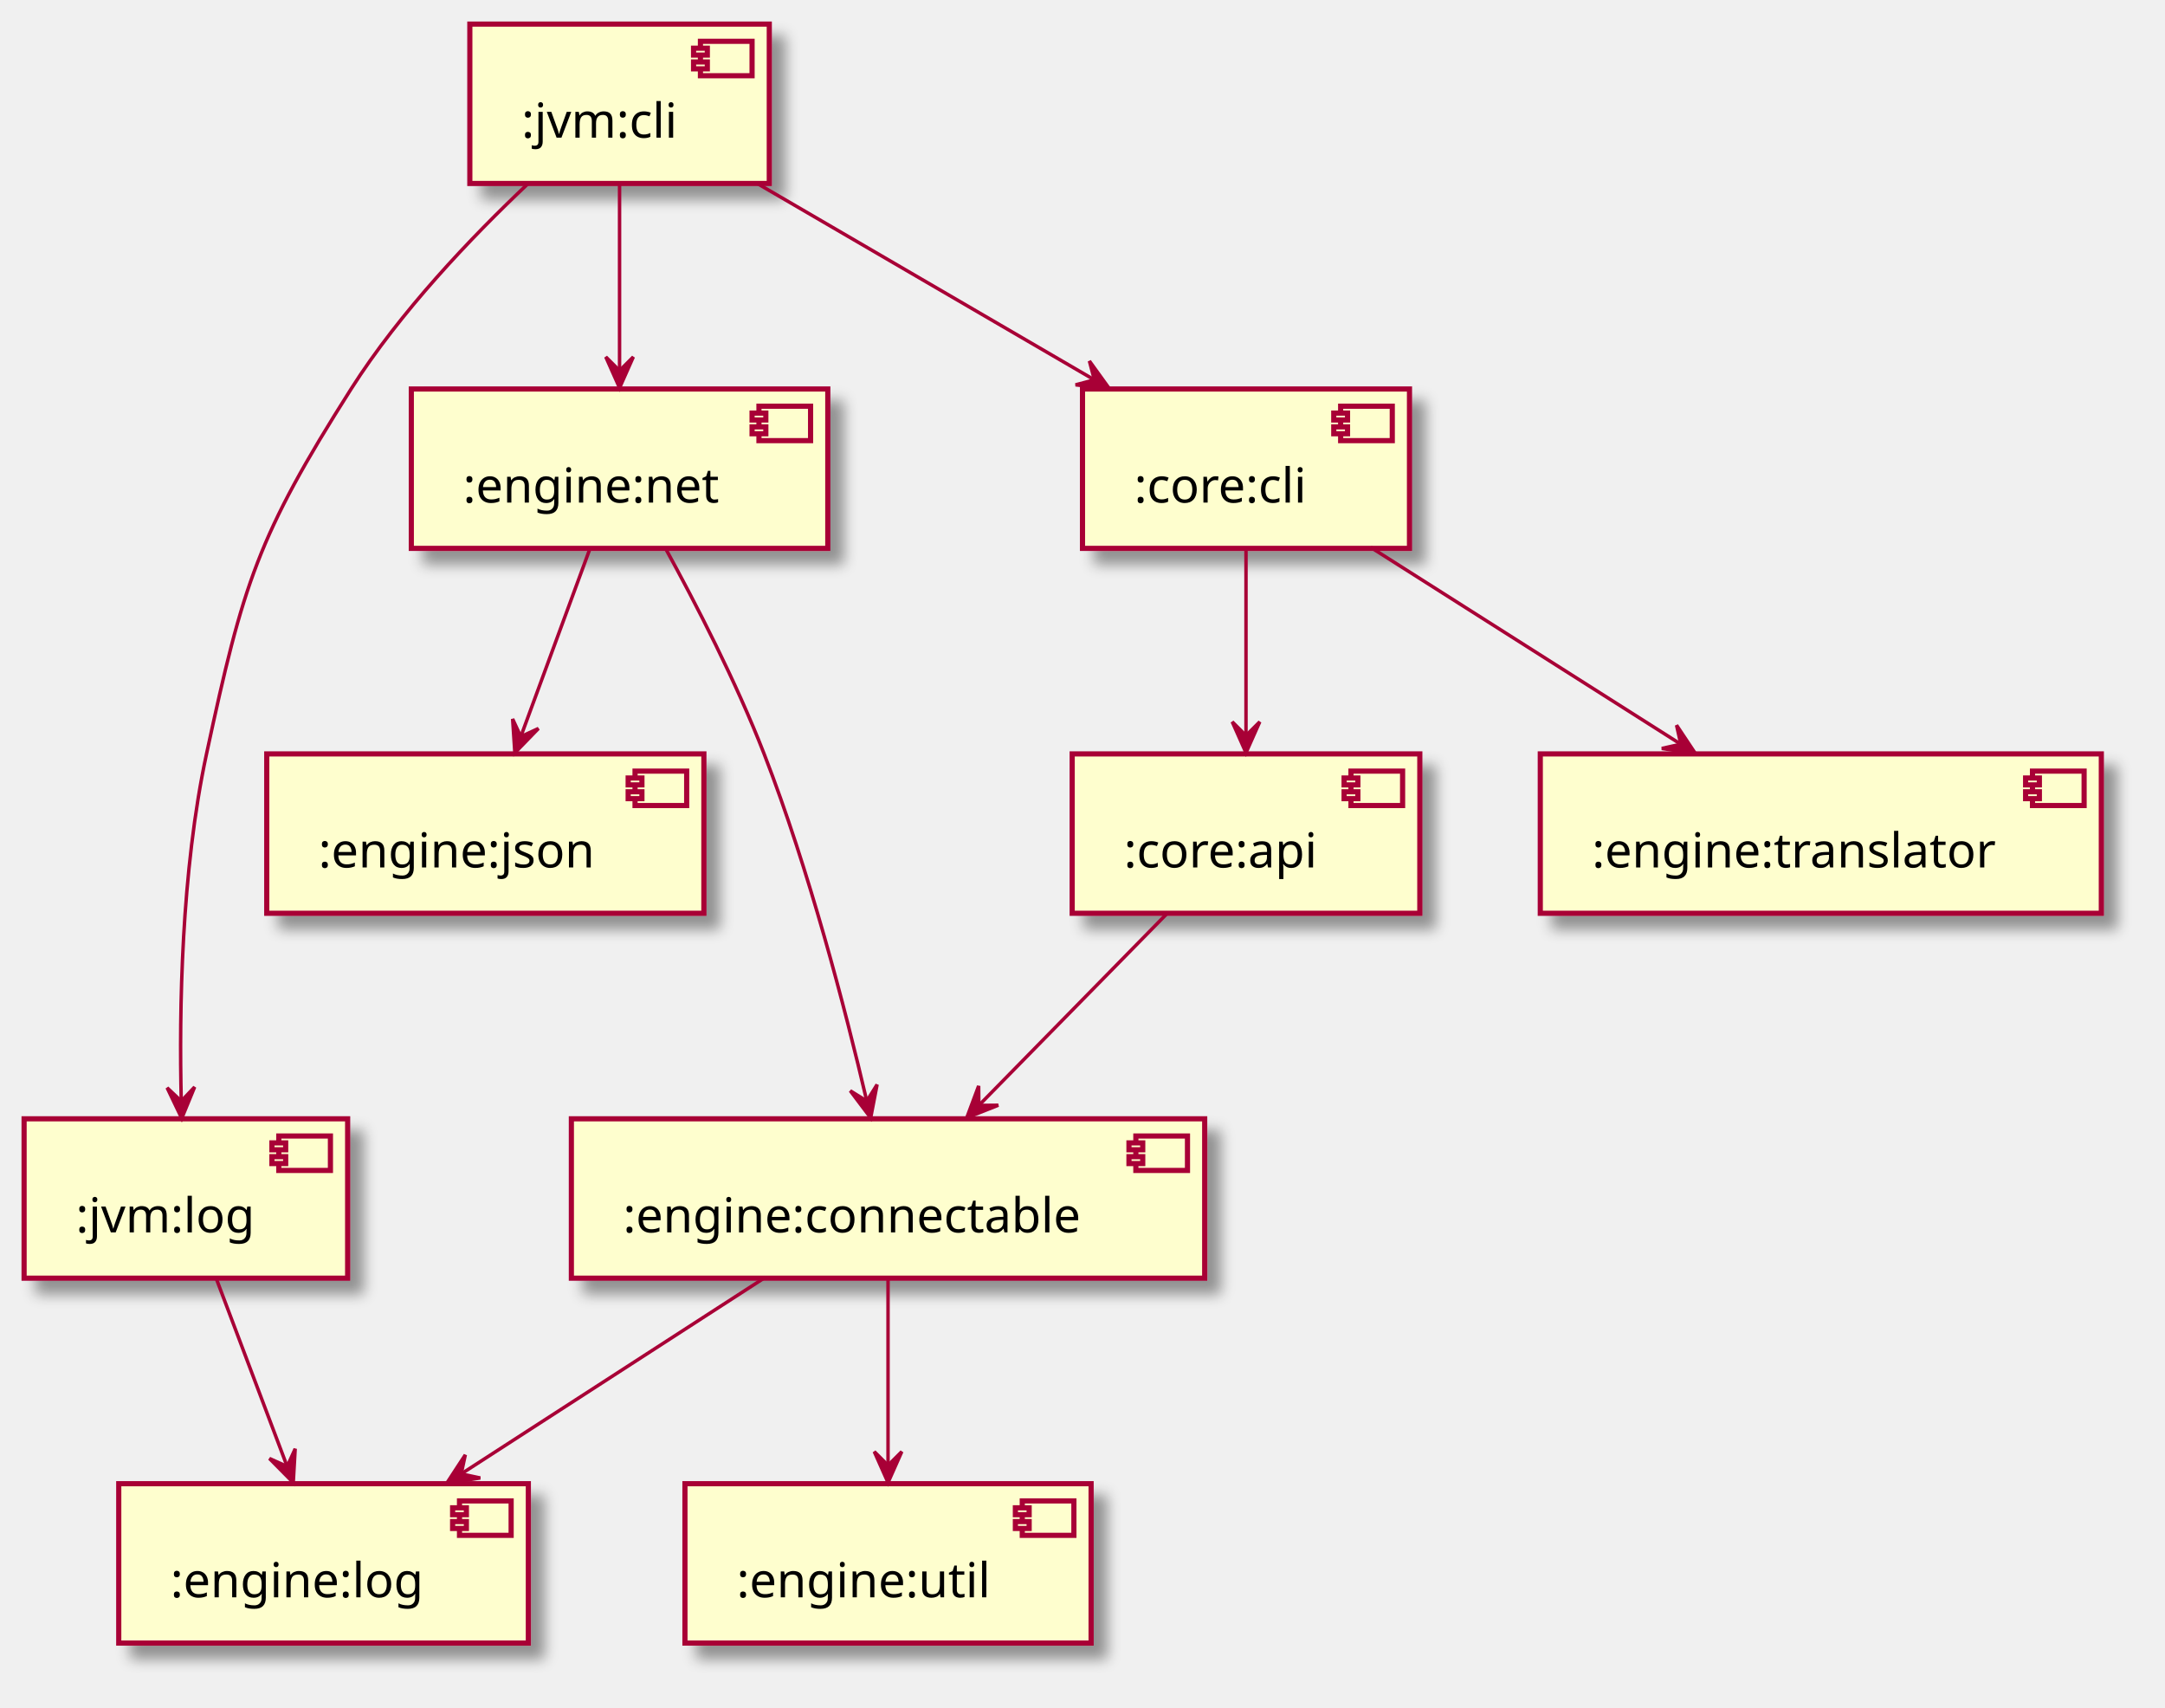
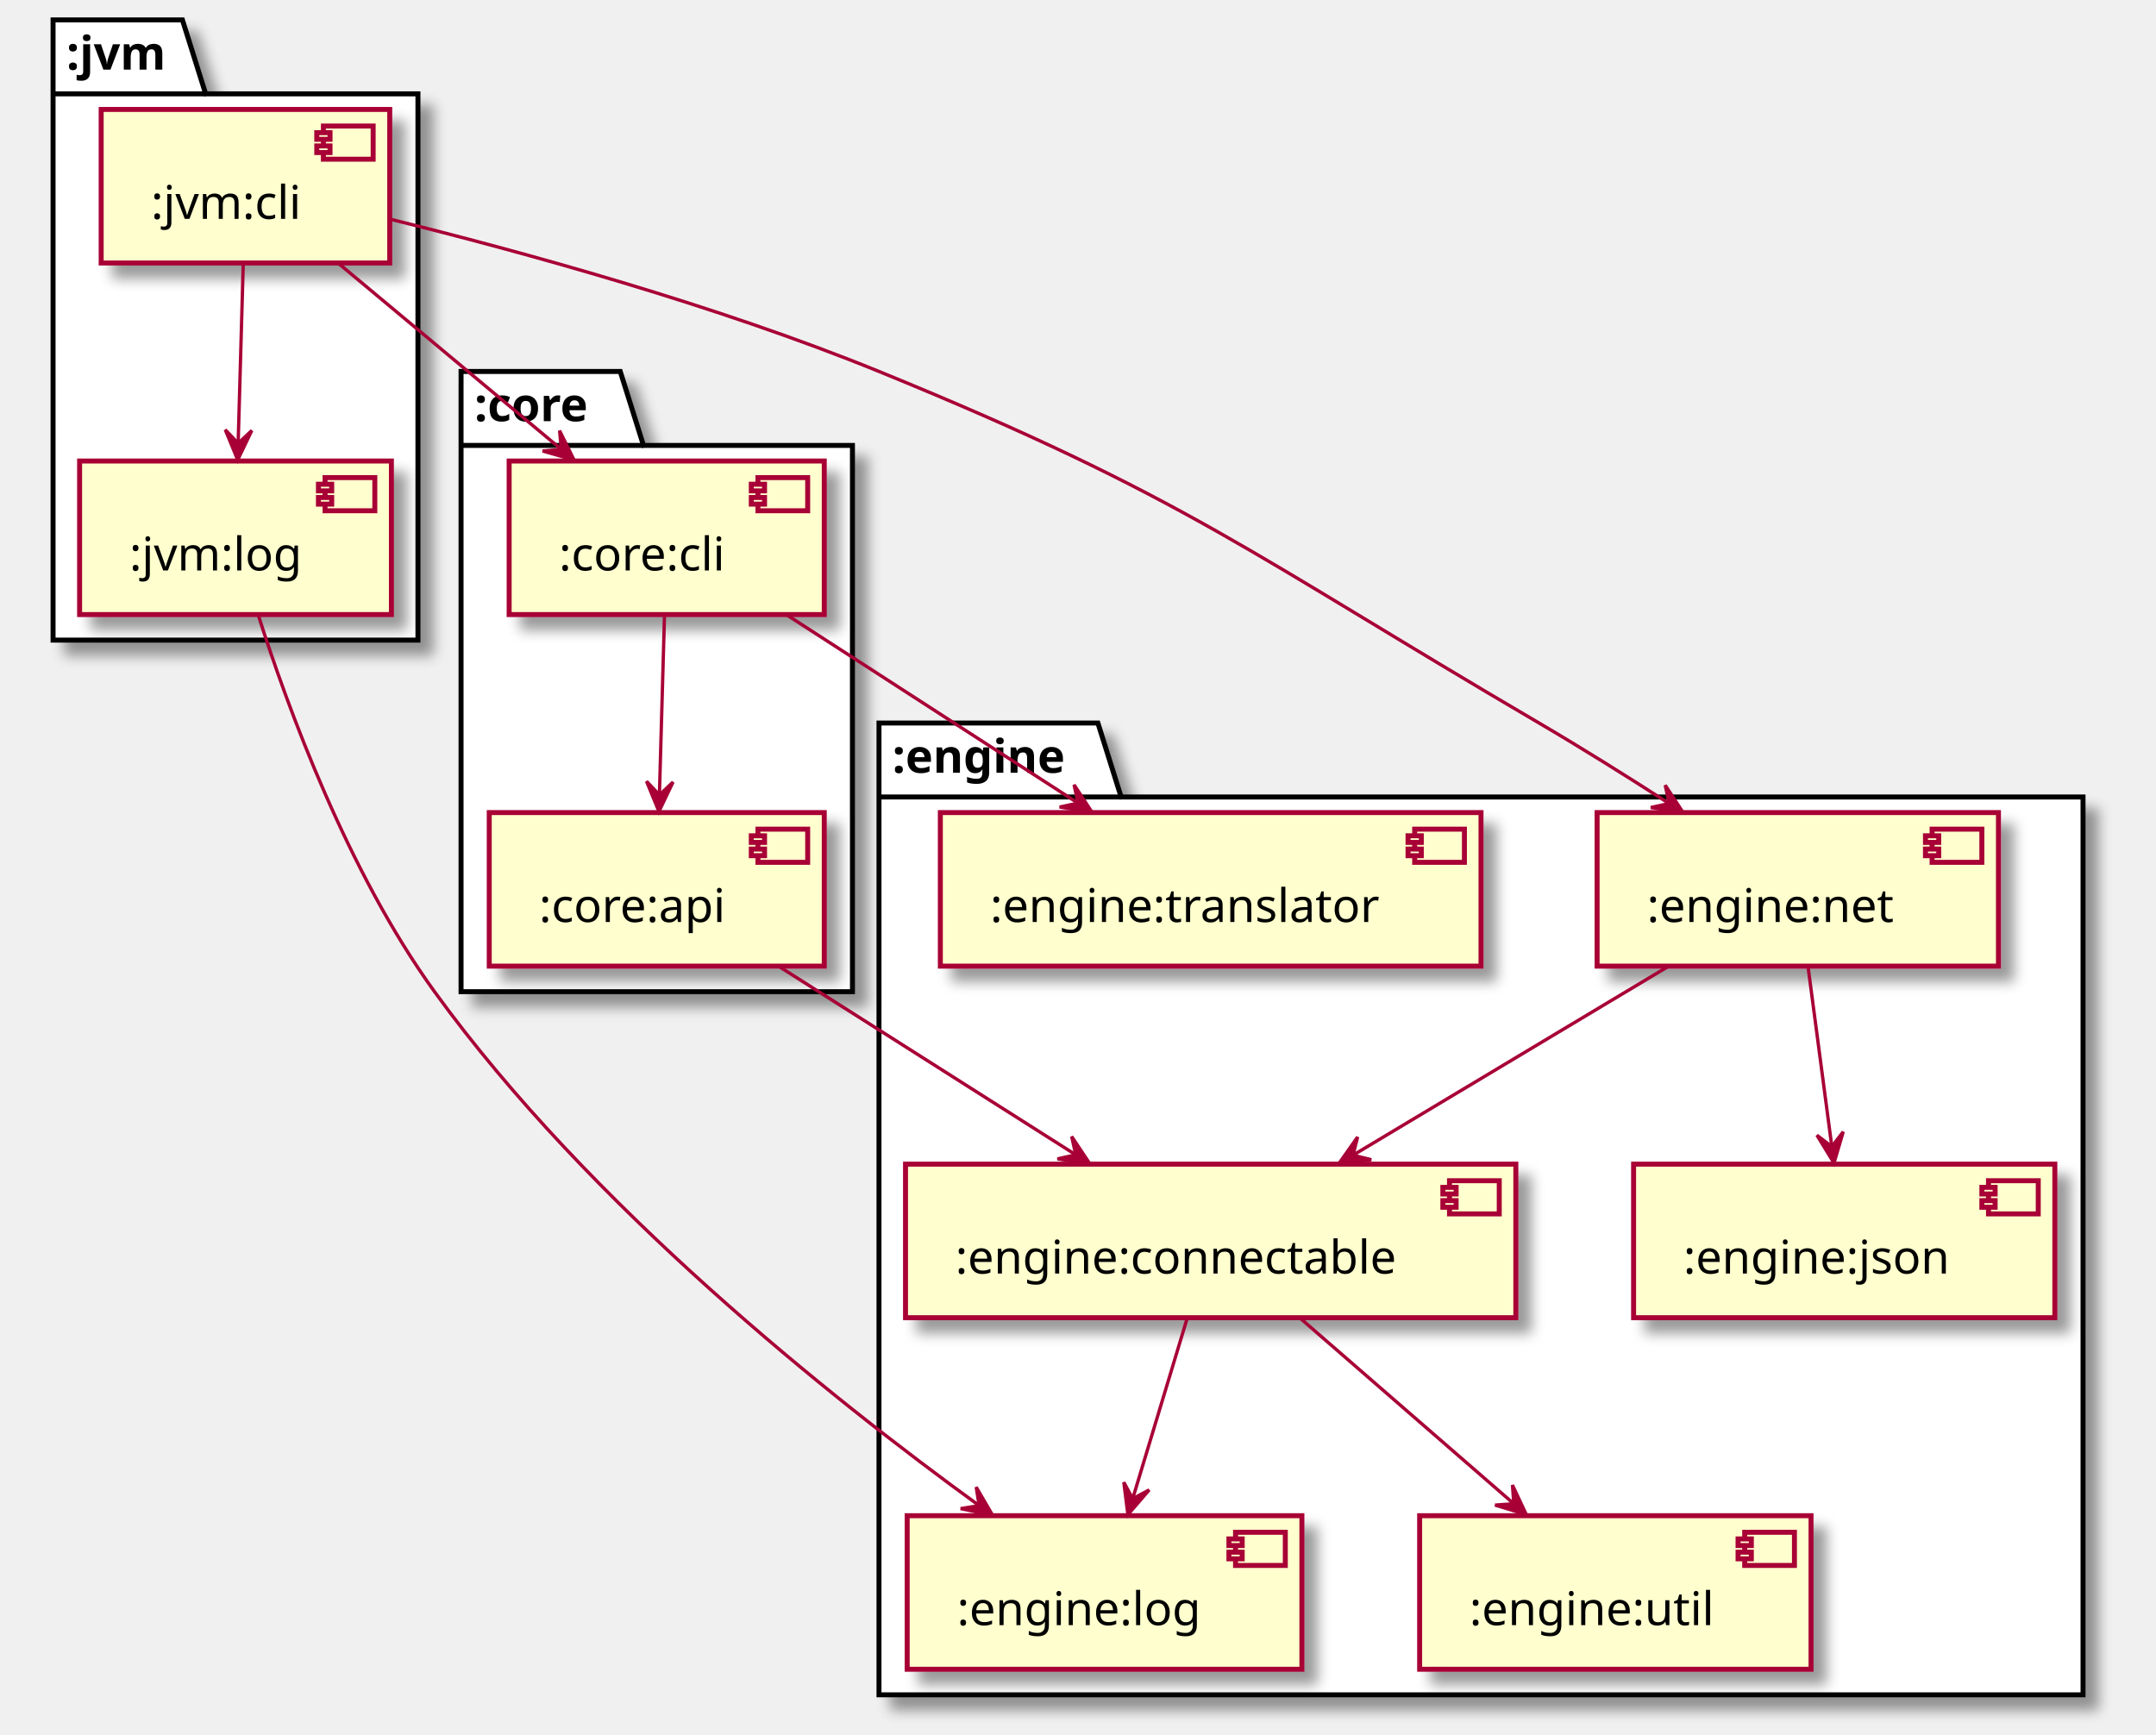
- <svg xmlns="http://www.w3.org/2000/svg" contentScriptType="application/ecmascript" contentStyleType="text/css" height="496px" preserveAspectRatio="none" style="width:629px;height:496px;" version="1.1" viewBox="0 0 629 496" width="629px" zoomAndPan="magnify">
+ <svg xmlns="http://www.w3.org/2000/svg" contentScriptType="application/ecmascript" contentStyleType="text/css" height="523px" preserveAspectRatio="none" style="width:650px;height:523px;" version="1.1" viewBox="0 0 650 523" width="650px" zoomAndPan="magnify">
  <defs>
-     <filter height="300%" id="fgeeq1yn0yf42" width="300%" x="-1" y="-1">
+     <filter height="300%" id="f1pam4qcem82yl" width="300%" x="-1" y="-1">
      <feGaussianBlur result="blurOut" stdDeviation="2.0" />
      <feColorMatrix in="blurOut" result="blurOut2" type="matrix" values="0 0 0 0 0 0 0 0 0 0 0 0 0 0 0 0 0 0 .4 0" />
      <feOffset dx="4.0" dy="4.0" in="blurOut2" result="blurOut3" />
      <feBlend in="SourceGraphic" in2="blurOut3" mode="normal" />
    </filter>
  </defs>
  <g>
-     <rect fill="#FEFECE" filter="url(#fgeeq1yn0yf42)" height="46.297" style="stroke: #A80036; stroke-width: 1.5;" width="121" x="119.5" y="113" />
-     <rect fill="#FEFECE" height="10" style="stroke: #A80036; stroke-width: 1.5;" width="15" x="220.5" y="118" />
-     <rect fill="#FEFECE" height="2" style="stroke: #A80036; stroke-width: 1.5;" width="4" x="218.5" y="120" />
-     <rect fill="#FEFECE" height="2" style="stroke: #A80036; stroke-width: 1.5;" width="4" x="218.5" y="124" />
-     <text fill="#000000" font-family="sans-serif" font-size="14" lengthAdjust="spacingAndGlyphs" textLength="81" x="134.5" y="145.995">:engine:net</text>
-     <rect fill="#FEFECE" filter="url(#fgeeq1yn0yf42)" height="46.297" style="stroke: #A80036; stroke-width: 1.5;" width="184" x="166" y="325" />
-     <rect fill="#FEFECE" height="10" style="stroke: #A80036; stroke-width: 1.5;" width="15" x="330" y="330" />
-     <rect fill="#FEFECE" height="2" style="stroke: #A80036; stroke-width: 1.5;" width="4" x="328" y="332" />
-     <rect fill="#FEFECE" height="2" style="stroke: #A80036; stroke-width: 1.5;" width="4" x="328" y="336" />
-     <text fill="#000000" font-family="sans-serif" font-size="14" lengthAdjust="spacingAndGlyphs" textLength="144" x="181" y="357.995">:engine:connectable</text>
-     <rect fill="#FEFECE" filter="url(#fgeeq1yn0yf42)" height="46.297" style="stroke: #A80036; stroke-width: 1.5;" width="127" x="77.5" y="219" />
-     <rect fill="#FEFECE" height="10" style="stroke: #A80036; stroke-width: 1.5;" width="15" x="184.5" y="224" />
-     <rect fill="#FEFECE" height="2" style="stroke: #A80036; stroke-width: 1.5;" width="4" x="182.5" y="226" />
-     <rect fill="#FEFECE" height="2" style="stroke: #A80036; stroke-width: 1.5;" width="4" x="182.5" y="230" />
-     <text fill="#000000" font-family="sans-serif" font-size="14" lengthAdjust="spacingAndGlyphs" textLength="87" x="92.5" y="251.995">:engine:json</text>
-     <rect fill="#FEFECE" filter="url(#fgeeq1yn0yf42)" height="46.297" style="stroke: #A80036; stroke-width: 1.5;" width="94" x="7" y="325" />
-     <rect fill="#FEFECE" height="10" style="stroke: #A80036; stroke-width: 1.5;" width="15" x="81" y="330" />
-     <rect fill="#FEFECE" height="2" style="stroke: #A80036; stroke-width: 1.5;" width="4" x="79" y="332" />
-     <rect fill="#FEFECE" height="2" style="stroke: #A80036; stroke-width: 1.5;" width="4" x="79" y="336" />
-     <text fill="#000000" font-family="sans-serif" font-size="14" lengthAdjust="spacingAndGlyphs" textLength="54" x="22" y="357.995">:jvm:log</text>
-     <rect fill="#FEFECE" filter="url(#fgeeq1yn0yf42)" height="46.297" style="stroke: #A80036; stroke-width: 1.5;" width="119" x="34.5" y="431" />
-     <rect fill="#FEFECE" height="10" style="stroke: #A80036; stroke-width: 1.5;" width="15" x="133.5" y="436" />
-     <rect fill="#FEFECE" height="2" style="stroke: #A80036; stroke-width: 1.5;" width="4" x="131.5" y="438" />
-     <rect fill="#FEFECE" height="2" style="stroke: #A80036; stroke-width: 1.5;" width="4" x="131.5" y="442" />
-     <text fill="#000000" font-family="sans-serif" font-size="14" lengthAdjust="spacingAndGlyphs" textLength="79" x="49.5" y="463.995">:engine:log</text>
-     <rect fill="#FEFECE" filter="url(#fgeeq1yn0yf42)" height="46.297" style="stroke: #A80036; stroke-width: 1.5;" width="95" x="314.5" y="113" />
-     <rect fill="#FEFECE" height="10" style="stroke: #A80036; stroke-width: 1.5;" width="15" x="389.5" y="118" />
-     <rect fill="#FEFECE" height="2" style="stroke: #A80036; stroke-width: 1.5;" width="4" x="387.5" y="120" />
-     <rect fill="#FEFECE" height="2" style="stroke: #A80036; stroke-width: 1.5;" width="4" x="387.5" y="124" />
-     <text fill="#000000" font-family="sans-serif" font-size="14" lengthAdjust="spacingAndGlyphs" textLength="55" x="329.5" y="145.995">:core:cli</text>
-     <rect fill="#FEFECE" filter="url(#fgeeq1yn0yf42)" height="46.297" style="stroke: #A80036; stroke-width: 1.5;" width="163" x="447.5" y="219" />
-     <rect fill="#FEFECE" height="10" style="stroke: #A80036; stroke-width: 1.5;" width="15" x="590.5" y="224" />
-     <rect fill="#FEFECE" height="2" style="stroke: #A80036; stroke-width: 1.5;" width="4" x="588.5" y="226" />
-     <rect fill="#FEFECE" height="2" style="stroke: #A80036; stroke-width: 1.5;" width="4" x="588.5" y="230" />
-     <text fill="#000000" font-family="sans-serif" font-size="14" lengthAdjust="spacingAndGlyphs" textLength="123" x="462.5" y="251.995">:engine:translator</text>
-     <rect fill="#FEFECE" filter="url(#fgeeq1yn0yf42)" height="46.297" style="stroke: #A80036; stroke-width: 1.5;" width="101" x="311.5" y="219" />
-     <rect fill="#FEFECE" height="10" style="stroke: #A80036; stroke-width: 1.5;" width="15" x="392.5" y="224" />
-     <rect fill="#FEFECE" height="2" style="stroke: #A80036; stroke-width: 1.5;" width="4" x="390.5" y="226" />
-     <rect fill="#FEFECE" height="2" style="stroke: #A80036; stroke-width: 1.5;" width="4" x="390.5" y="230" />
-     <text fill="#000000" font-family="sans-serif" font-size="14" lengthAdjust="spacingAndGlyphs" textLength="61" x="326.5" y="251.995">:core:api</text>
-     <rect fill="#FEFECE" filter="url(#fgeeq1yn0yf42)" height="46.297" style="stroke: #A80036; stroke-width: 1.5;" width="118" x="199" y="431" />
-     <rect fill="#FEFECE" height="10" style="stroke: #A80036; stroke-width: 1.5;" width="15" x="297" y="436" />
-     <rect fill="#FEFECE" height="2" style="stroke: #A80036; stroke-width: 1.5;" width="4" x="295" y="438" />
-     <rect fill="#FEFECE" height="2" style="stroke: #A80036; stroke-width: 1.5;" width="4" x="295" y="442" />
-     <text fill="#000000" font-family="sans-serif" font-size="14" lengthAdjust="spacingAndGlyphs" textLength="78" x="214" y="463.995">:engine:util</text>
-     <rect fill="#FEFECE" filter="url(#fgeeq1yn0yf42)" height="46.297" style="stroke: #A80036; stroke-width: 1.5;" width="87" x="136.5" y="7" />
-     <rect fill="#FEFECE" height="10" style="stroke: #A80036; stroke-width: 1.5;" width="15" x="203.5" y="12" />
-     <rect fill="#FEFECE" height="2" style="stroke: #A80036; stroke-width: 1.5;" width="4" x="201.5" y="14" />
-     <rect fill="#FEFECE" height="2" style="stroke: #A80036; stroke-width: 1.5;" width="4" x="201.5" y="18" />
-     <text fill="#000000" font-family="sans-serif" font-size="14" lengthAdjust="spacingAndGlyphs" textLength="47" x="151.5" y="39.995">:jvm:cli</text>
-     <path d="M193.209,159.05 C202.192,175.402 213.876,198.074 222,219 C235.095,252.733 245.573,293.125 251.776,319.614 " fill="none" id=":engine:net-&gt;:engine:connectable" style="stroke: #A80036; stroke-width: 1.0;" />
-     <polygon fill="#A80036" points="252.959,324.72,254.825,315.05,251.831,319.849,247.031,316.856,252.959,324.72" style="stroke: #A80036; stroke-width: 1.0;" />
-     <path d="M171.538,159 C165.599,175.141 157.624,196.816 151.313,213.969 " fill="none" id=":engine:net-&gt;:engine:json" style="stroke: #A80036; stroke-width: 1.0;" />
-     <polygon fill="#A80036" points="149.581,218.678,156.442,211.613,151.307,213.986,148.934,208.851,149.581,218.678" style="stroke: #A80036; stroke-width: 1.0;" />
-     <path d="M62.679,371 C68.77,387.141 76.95,408.816 83.422,425.969 " fill="none" id=":jvm:log-&gt;:engine:log" style="stroke: #A80036; stroke-width: 1.0;" />
-     <polygon fill="#A80036" points="85.199,430.678,85.764,420.846,83.434,426,78.279,423.67,85.199,430.678" style="stroke: #A80036; stroke-width: 1.0;" />
-     <path d="M398.236,159 C424.735,175.82 460.701,198.649 488.207,216.107 " fill="none" id=":core:cli-&gt;:engine:translator" style="stroke: #A80036; stroke-width: 1.0;" />
-     <polygon fill="#A80036" points="492.546,218.862,487.091,210.662,488.325,216.182,482.804,217.416,492.546,218.862" style="stroke: #A80036; stroke-width: 1.0;" />
-     <path d="M362,159 C362,175.003 362,196.446 362,213.528 " fill="none" id=":core:cli-&gt;:core:api" style="stroke: #A80036; stroke-width: 1.0;" />
-     <polygon fill="#A80036" points="362,218.678,366,209.678,362,213.678,358,209.678,362,218.678" style="stroke: #A80036; stroke-width: 1.0;" />
-     <path d="M258,371 C258,387.003 258,408.446 258,425.528 " fill="none" id=":engine:connectable-&gt;:engine:util" style="stroke: #A80036; stroke-width: 1.0;" />
-     <polygon fill="#A80036" points="258,430.678,262,421.678,258,425.678,254,421.678,258,430.678" style="stroke: #A80036; stroke-width: 1.0;" />
-     <path d="M222.414,371 C196.393,387.82 161.072,410.649 134.06,428.108 " fill="none" id=":engine:connectable-&gt;:engine:log" style="stroke: #A80036; stroke-width: 1.0;" />
-     <polygon fill="#A80036" points="129.799,430.862,139.529,429.336,133.998,428.147,135.186,422.617,129.799,430.862" style="stroke: #A80036; stroke-width: 1.0;" />
-     <path d="M339.433,265 C323.327,281.417 301.603,303.559 284.643,320.844 " fill="none" id=":core:api-&gt;:engine:connectable" style="stroke: #A80036; stroke-width: 1.0;" />
-     <polygon fill="#A80036" points="280.882,324.678,290.04,321.056,284.383,321.109,284.329,315.453,280.882,324.678" style="stroke: #A80036; stroke-width: 1.0;" />
-     <path d="M180,53 C180,69.003 180,90.446 180,107.528 " fill="none" id=":jvm:cli-&gt;:engine:net" style="stroke: #A80036; stroke-width: 1.0;" />
-     <polygon fill="#A80036" points="180,112.678,184,103.678,180,107.678,176,103.678,180,112.678" style="stroke: #A80036; stroke-width: 1.0;" />
-     <path d="M153.419,53.344 C136.91,68.94 116.205,90.632 102,113 C74.834,155.777 70.656,169.459 60,219 C52.663,253.111 52.029,293.422 52.66,319.789 " fill="none" id=":jvm:cli-&gt;:jvm:log" style="stroke: #A80036; stroke-width: 1.0;" />
-     <polygon fill="#A80036" points="52.801,324.87,56.549,315.762,52.662,319.872,48.552,315.985,52.801,324.87" style="stroke: #A80036; stroke-width: 1.0;" />
-     <path d="M219.491,53 C248.488,69.889 287.889,92.837 317.913,110.323 " fill="none" id=":jvm:cli-&gt;:core:cli" style="stroke: #A80036; stroke-width: 1.0;" />
-     <polygon fill="#A80036" points="322.272,112.862,316.508,104.876,317.951,110.345,312.482,111.789,322.272,112.862" style="stroke: #A80036; stroke-width: 1.0;" />
+     <polygon fill="#FFFFFF" filter="url(#f1pam4qcem82yl)" points="265,218,331,218,338,240.297,628,240.297,628,511,265,511,265,218" style="stroke: #000000; stroke-width: 1.5;" />
+     <line style="stroke: #000000; stroke-width: 1.5;" x1="265" x2="338" y1="240.297" y2="240.297" />
+     <text fill="#000000" font-family="sans-serif" font-size="14" font-weight="bold" lengthAdjust="spacingAndGlyphs" textLength="60" x="269" y="232.995">:engine</text>
+     <polygon fill="#FFFFFF" filter="url(#f1pam4qcem82yl)" points="16,6,55,6,62,28.297,126,28.297,126,193,16,193,16,6" style="stroke: #000000; stroke-width: 1.5;" />
+     <line style="stroke: #000000; stroke-width: 1.5;" x1="16" x2="62" y1="28.297" y2="28.297" />
+     <text fill="#000000" font-family="sans-serif" font-size="14" font-weight="bold" lengthAdjust="spacingAndGlyphs" textLength="33" x="20" y="20.995">:jvm</text>
+     <polygon fill="#FFFFFF" filter="url(#f1pam4qcem82yl)" points="139,112,187,112,194,134.297,257,134.297,257,299,139,299,139,112" style="stroke: #000000; stroke-width: 1.5;" />
+     <line style="stroke: #000000; stroke-width: 1.5;" x1="139" x2="194" y1="134.297" y2="134.297" />
+     <text fill="#000000" font-family="sans-serif" font-size="14" font-weight="bold" lengthAdjust="spacingAndGlyphs" textLength="42" x="143" y="126.995">:core</text>
+     <rect fill="#FEFECE" filter="url(#f1pam4qcem82yl)" height="46.297" style="stroke: #A80036; stroke-width: 1.5;" width="121" x="481.5" y="245" />
+     <rect fill="#FEFECE" height="10" style="stroke: #A80036; stroke-width: 1.5;" width="15" x="582.5" y="250" />
+     <rect fill="#FEFECE" height="2" style="stroke: #A80036; stroke-width: 1.5;" width="4" x="580.5" y="252" />
+     <rect fill="#FEFECE" height="2" style="stroke: #A80036; stroke-width: 1.5;" width="4" x="580.5" y="256" />
+     <text fill="#000000" font-family="sans-serif" font-size="14" lengthAdjust="spacingAndGlyphs" textLength="81" x="496.5" y="277.995">:engine:net</text>
+     <rect fill="#FEFECE" filter="url(#f1pam4qcem82yl)" height="46.297" style="stroke: #A80036; stroke-width: 1.5;" width="184" x="273" y="351" />
+     <rect fill="#FEFECE" height="10" style="stroke: #A80036; stroke-width: 1.5;" width="15" x="437" y="356" />
+     <rect fill="#FEFECE" height="2" style="stroke: #A80036; stroke-width: 1.5;" width="4" x="435" y="358" />
+     <rect fill="#FEFECE" height="2" style="stroke: #A80036; stroke-width: 1.5;" width="4" x="435" y="362" />
+     <text fill="#000000" font-family="sans-serif" font-size="14" lengthAdjust="spacingAndGlyphs" textLength="144" x="288" y="383.995">:engine:connectable</text>
+     <rect fill="#FEFECE" filter="url(#f1pam4qcem82yl)" height="46.297" style="stroke: #A80036; stroke-width: 1.5;" width="127" x="492.5" y="351" />
+     <rect fill="#FEFECE" height="10" style="stroke: #A80036; stroke-width: 1.5;" width="15" x="599.5" y="356" />
+     <rect fill="#FEFECE" height="2" style="stroke: #A80036; stroke-width: 1.5;" width="4" x="597.5" y="358" />
+     <rect fill="#FEFECE" height="2" style="stroke: #A80036; stroke-width: 1.5;" width="4" x="597.5" y="362" />
+     <text fill="#000000" font-family="sans-serif" font-size="14" lengthAdjust="spacingAndGlyphs" textLength="87" x="507.5" y="383.995">:engine:json</text>
+     <rect fill="#FEFECE" filter="url(#f1pam4qcem82yl)" height="46.297" style="stroke: #A80036; stroke-width: 1.5;" width="118" x="428" y="457" />
+     <rect fill="#FEFECE" height="10" style="stroke: #A80036; stroke-width: 1.5;" width="15" x="526" y="462" />
+     <rect fill="#FEFECE" height="2" style="stroke: #A80036; stroke-width: 1.5;" width="4" x="524" y="464" />
+     <rect fill="#FEFECE" height="2" style="stroke: #A80036; stroke-width: 1.5;" width="4" x="524" y="468" />
+     <text fill="#000000" font-family="sans-serif" font-size="14" lengthAdjust="spacingAndGlyphs" textLength="78" x="443" y="489.995">:engine:util</text>
+     <rect fill="#FEFECE" filter="url(#f1pam4qcem82yl)" height="46.297" style="stroke: #A80036; stroke-width: 1.5;" width="119" x="273.5" y="457" />
+     <rect fill="#FEFECE" height="10" style="stroke: #A80036; stroke-width: 1.5;" width="15" x="372.5" y="462" />
+     <rect fill="#FEFECE" height="2" style="stroke: #A80036; stroke-width: 1.5;" width="4" x="370.5" y="464" />
+     <rect fill="#FEFECE" height="2" style="stroke: #A80036; stroke-width: 1.5;" width="4" x="370.5" y="468" />
+     <text fill="#000000" font-family="sans-serif" font-size="14" lengthAdjust="spacingAndGlyphs" textLength="79" x="288.5" y="489.995">:engine:log</text>
+     <rect fill="#FEFECE" filter="url(#f1pam4qcem82yl)" height="46.297" style="stroke: #A80036; stroke-width: 1.5;" width="163" x="283.5" y="245" />
+     <rect fill="#FEFECE" height="10" style="stroke: #A80036; stroke-width: 1.5;" width="15" x="426.5" y="250" />
+     <rect fill="#FEFECE" height="2" style="stroke: #A80036; stroke-width: 1.5;" width="4" x="424.5" y="252" />
+     <rect fill="#FEFECE" height="2" style="stroke: #A80036; stroke-width: 1.5;" width="4" x="424.5" y="256" />
+     <text fill="#000000" font-family="sans-serif" font-size="14" lengthAdjust="spacingAndGlyphs" textLength="123" x="298.5" y="277.995">:engine:translator</text>
+     <rect fill="#FEFECE" filter="url(#f1pam4qcem82yl)" height="46.297" style="stroke: #A80036; stroke-width: 1.5;" width="94" x="24" y="139" />
+     <rect fill="#FEFECE" height="10" style="stroke: #A80036; stroke-width: 1.5;" width="15" x="98" y="144" />
+     <rect fill="#FEFECE" height="2" style="stroke: #A80036; stroke-width: 1.5;" width="4" x="96" y="146" />
+     <rect fill="#FEFECE" height="2" style="stroke: #A80036; stroke-width: 1.5;" width="4" x="96" y="150" />
+     <text fill="#000000" font-family="sans-serif" font-size="14" lengthAdjust="spacingAndGlyphs" textLength="54" x="39" y="171.995">:jvm:log</text>
+     <rect fill="#FEFECE" filter="url(#f1pam4qcem82yl)" height="46.297" style="stroke: #A80036; stroke-width: 1.5;" width="87" x="30.5" y="33" />
+     <rect fill="#FEFECE" height="10" style="stroke: #A80036; stroke-width: 1.5;" width="15" x="97.5" y="38" />
+     <rect fill="#FEFECE" height="2" style="stroke: #A80036; stroke-width: 1.5;" width="4" x="95.5" y="40" />
+     <rect fill="#FEFECE" height="2" style="stroke: #A80036; stroke-width: 1.5;" width="4" x="95.5" y="44" />
+     <text fill="#000000" font-family="sans-serif" font-size="14" lengthAdjust="spacingAndGlyphs" textLength="47" x="45.5" y="65.995">:jvm:cli</text>
+     <rect fill="#FEFECE" filter="url(#f1pam4qcem82yl)" height="46.297" style="stroke: #A80036; stroke-width: 1.5;" width="95" x="153.5" y="139" />
+     <rect fill="#FEFECE" height="10" style="stroke: #A80036; stroke-width: 1.5;" width="15" x="228.5" y="144" />
+     <rect fill="#FEFECE" height="2" style="stroke: #A80036; stroke-width: 1.5;" width="4" x="226.5" y="146" />
+     <rect fill="#FEFECE" height="2" style="stroke: #A80036; stroke-width: 1.5;" width="4" x="226.5" y="150" />
+     <text fill="#000000" font-family="sans-serif" font-size="14" lengthAdjust="spacingAndGlyphs" textLength="55" x="168.5" y="171.995">:core:cli</text>
+     <rect fill="#FEFECE" filter="url(#f1pam4qcem82yl)" height="46.297" style="stroke: #A80036; stroke-width: 1.5;" width="101" x="147.5" y="245" />
+     <rect fill="#FEFECE" height="10" style="stroke: #A80036; stroke-width: 1.5;" width="15" x="228.5" y="250" />
+     <rect fill="#FEFECE" height="2" style="stroke: #A80036; stroke-width: 1.5;" width="4" x="226.5" y="252" />
+     <rect fill="#FEFECE" height="2" style="stroke: #A80036; stroke-width: 1.5;" width="4" x="226.5" y="256" />
+     <text fill="#000000" font-family="sans-serif" font-size="14" lengthAdjust="spacingAndGlyphs" textLength="61" x="162.5" y="277.995">:core:api</text>
+     <path d="M503.594,291 C475.509,307.82 437.389,330.649 408.236,348.108 " fill="none" id=":engine:net-&gt;:engine:connectable" style="stroke: #A80036; stroke-width: 1.0;" />
+     <polygon fill="#A80036" points="403.637,350.862,413.413,349.669,407.926,348.293,409.303,342.806,403.637,350.862" style="stroke: #A80036; stroke-width: 1.0;" />
+     <path d="M545.038,291 C547.151,307.003 549.983,328.446 552.24,345.528 " fill="none" id=":engine:net-&gt;:engine:json" style="stroke: #A80036; stroke-width: 1.0;" />
+     <polygon fill="#A80036" points="552.92,350.678,555.707,341.232,552.265,345.721,547.776,342.28,552.92,350.678" style="stroke: #A80036; stroke-width: 1.0;" />
+     <path d="M77.762,185.134 C86.837,213.7 104.891,262.925 131,299 C177.67,363.485 250.786,421.73 295.07,453.859 " fill="none" id=":jvm:log-&gt;:engine:log" style="stroke: #A80036; stroke-width: 1.0;" />
+     <polygon fill="#A80036" points="299.264,456.885,294.308,448.375,295.21,453.959,289.625,454.862,299.264,456.885" style="stroke: #A80036; stroke-width: 1.0;" />
+     <path d="M236.586,185 C262.608,201.82 297.928,224.649 324.94,242.107 " fill="none" id=":core:cli-&gt;:engine:translator" style="stroke: #A80036; stroke-width: 1.0;" />
+     <polygon fill="#A80036" points="329.201,244.862,323.814,236.617,325.002,242.148,319.471,243.335,329.201,244.862" style="stroke: #A80036; stroke-width: 1.0;" />
+     <path d="M200.349,185 C199.896,201.003 199.289,222.446 198.806,239.528 " fill="none" id=":core:cli-&gt;:core:api" style="stroke: #A80036; stroke-width: 1.0;" />
+     <polygon fill="#A80036" points="198.66,244.678,202.913,235.795,198.802,239.68,194.916,235.569,198.66,244.678" style="stroke: #A80036; stroke-width: 1.0;" />
+     <path d="M391.472,397 C410.525,413.555 436.279,435.931 456.246,453.279 " fill="none" id=":engine:connectable-&gt;:engine:util" style="stroke: #A80036; stroke-width: 1.0;" />
+     <polygon fill="#A80036" points="460.158,456.678,455.988,447.756,456.384,453.399,450.741,453.795,460.158,456.678" style="stroke: #A80036; stroke-width: 1.0;" />
+     <path d="M358.057,397 C353.226,413.003 346.752,434.446 341.595,451.528 " fill="none" id=":engine:connectable-&gt;:engine:log" style="stroke: #A80036; stroke-width: 1.0;" />
+     <polygon fill="#A80036" points="340.041,456.678,346.471,449.219,341.486,451.892,338.812,446.906,340.041,456.678" style="stroke: #A80036; stroke-width: 1.0;" />
+     <path d="M234.237,291 C260.735,307.82 296.701,330.649 324.207,348.108 " fill="none" id=":core:api-&gt;:engine:connectable" style="stroke: #A80036; stroke-width: 1.0;" />
+     <polygon fill="#A80036" points="328.546,350.862,323.091,342.662,324.325,348.182,318.804,349.416,328.546,350.862" style="stroke: #A80036; stroke-width: 1.0;" />
+     <path d="M117.719,66.108 C157,75.823 215.886,91.965 265,112 C357.786,149.85 377.526,167.364 464,218 C476.857,225.529 490.621,234.155 502.953,242.099 " fill="none" id=":jvm:cli-&gt;:engine:net" style="stroke: #A80036; stroke-width: 1.0;" />
+     <polygon fill="#A80036" points="507.427,244.991,502.041,236.746,503.228,242.277,497.697,243.464,507.427,244.991" style="stroke: #A80036; stroke-width: 1.0;" />
+     <path d="M73.349,79 C72.896,95.003 72.289,116.446 71.806,133.528 " fill="none" id=":jvm:cli-&gt;:jvm:log" style="stroke: #A80036; stroke-width: 1.0;" />
+     <polygon fill="#A80036" points="71.66,138.678,75.913,129.795,71.802,133.68,67.916,129.569,71.66,138.678" style="stroke: #A80036; stroke-width: 1.0;" />
+     <path d="M101.557,79 C121.391,95.555 148.201,117.931 168.985,135.279 " fill="none" id=":jvm:cli-&gt;:core:cli" style="stroke: #A80036; stroke-width: 1.0;" />
+     <polygon fill="#A80036" points="173.058,138.678,168.712,129.84,169.22,135.475,163.585,135.982,173.058,138.678" style="stroke: #A80036; stroke-width: 1.0;" />
  </g>
</svg>
